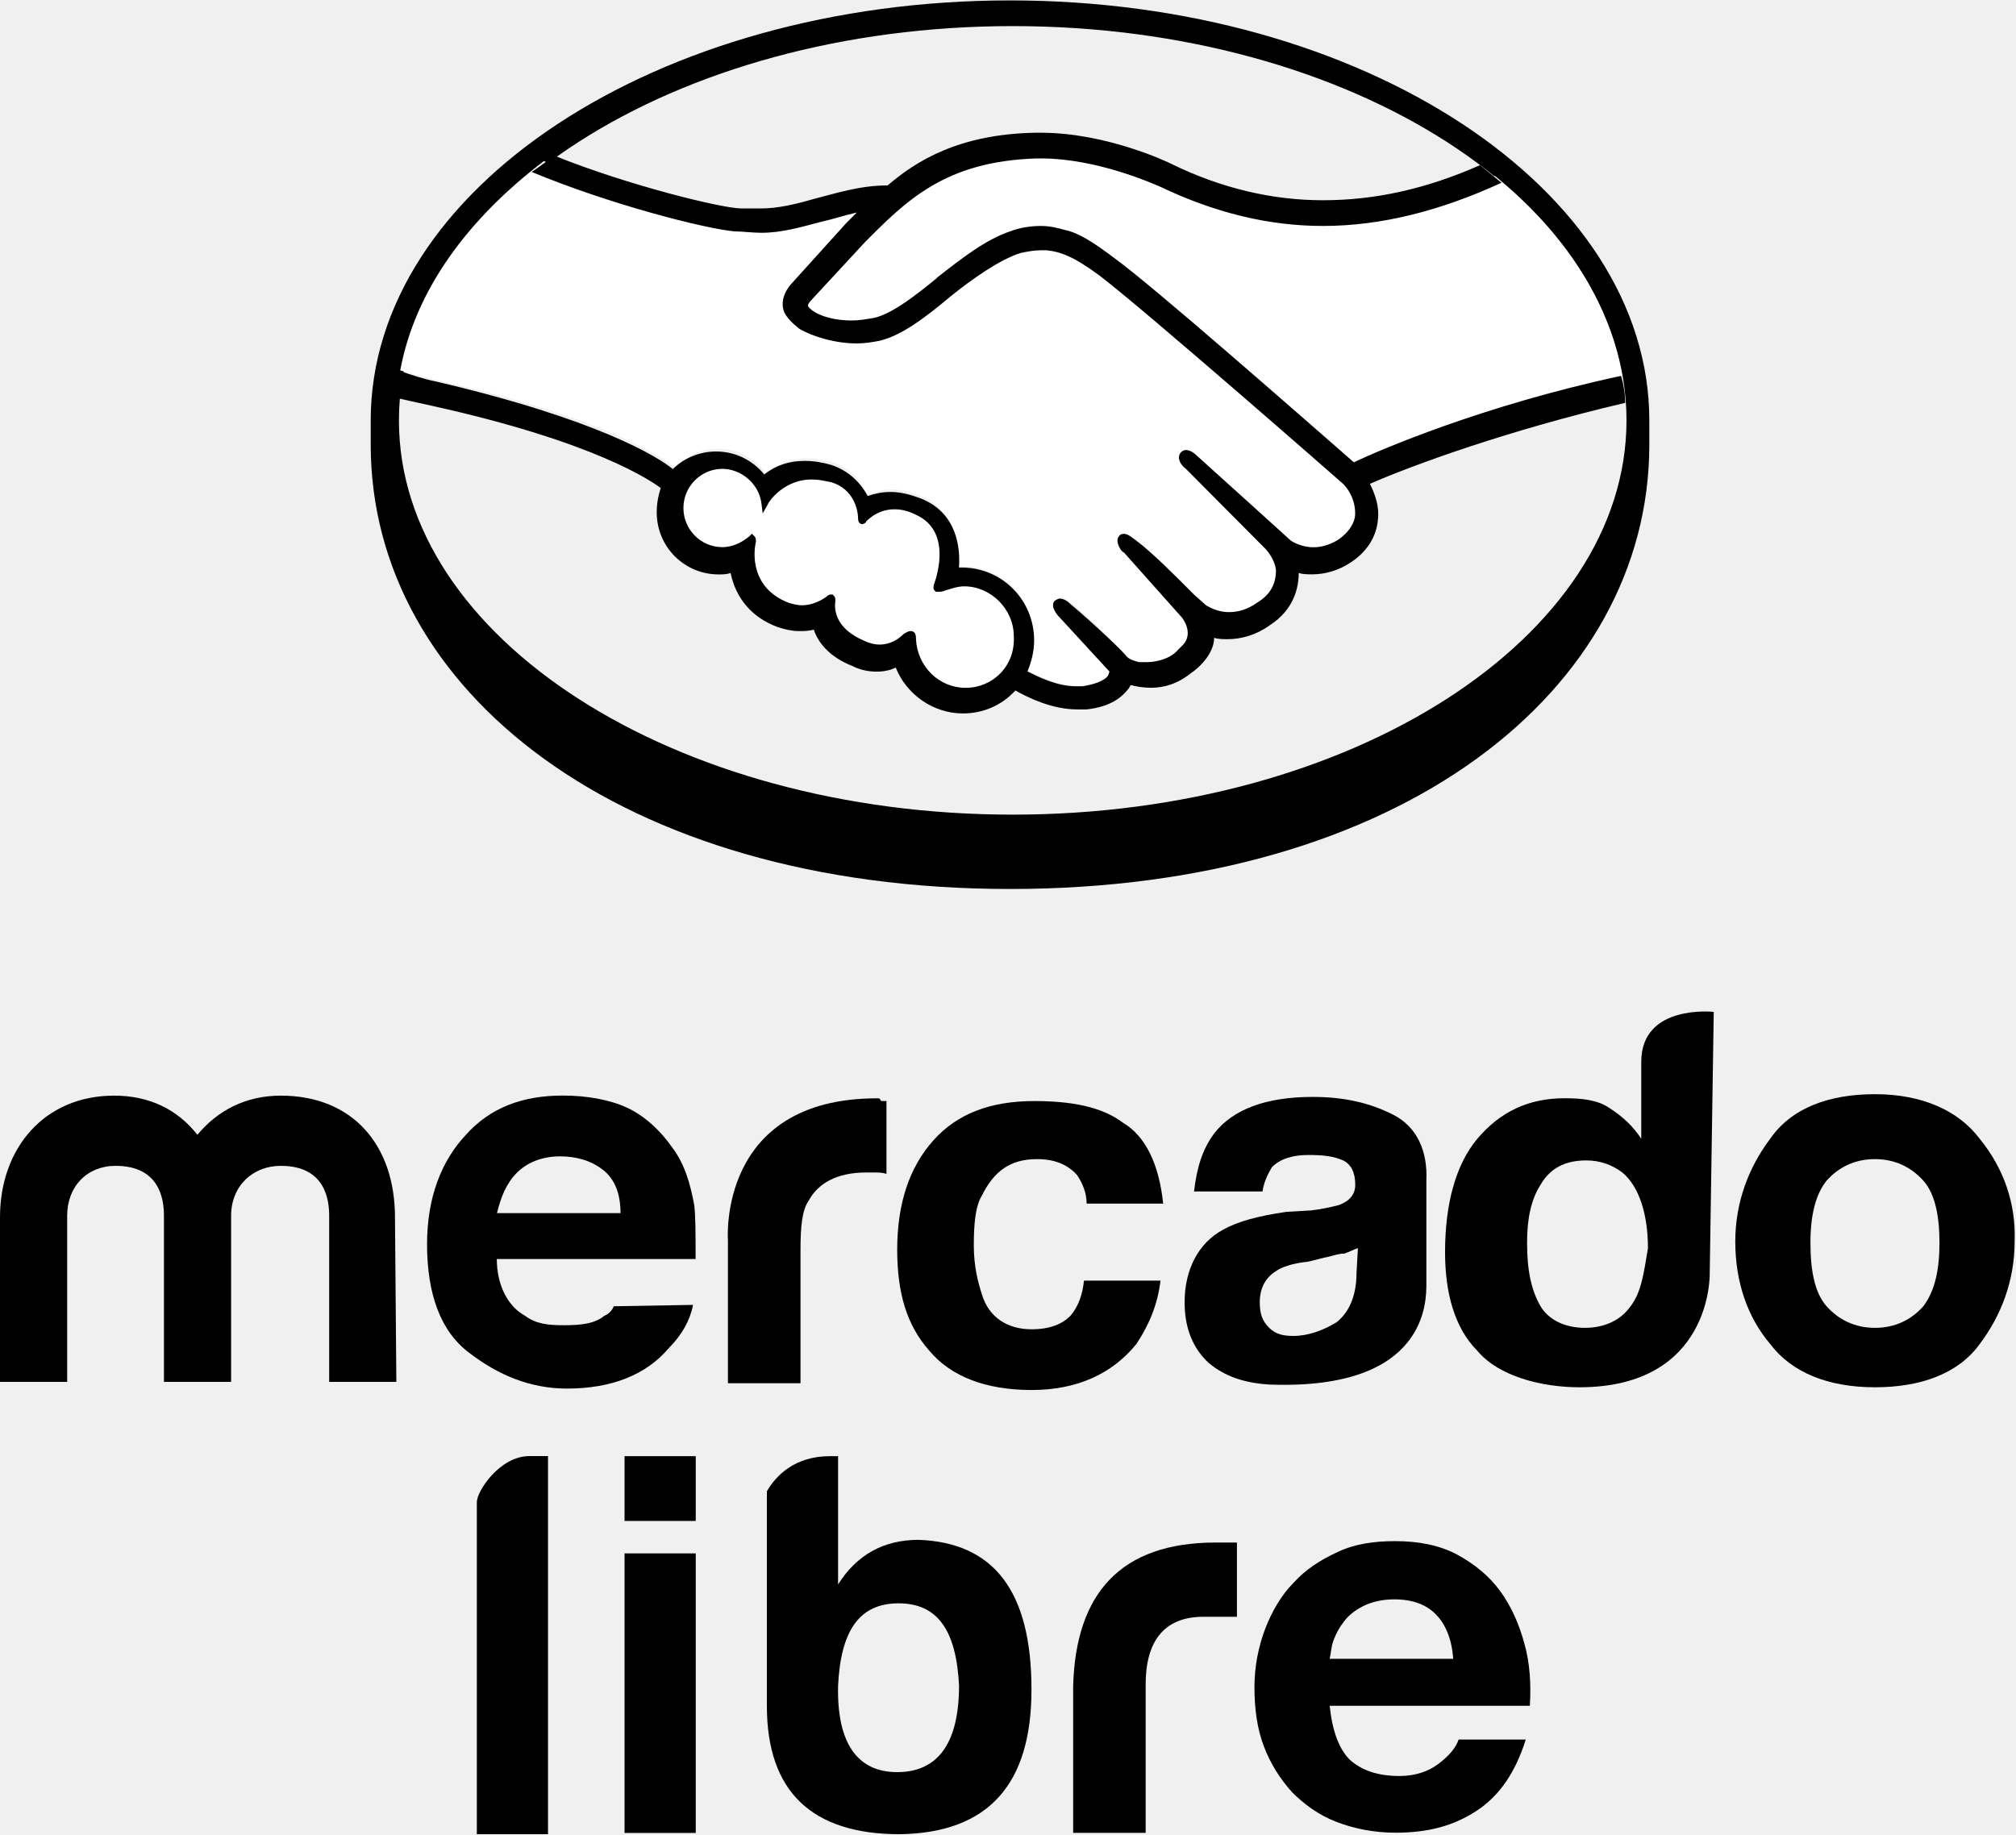
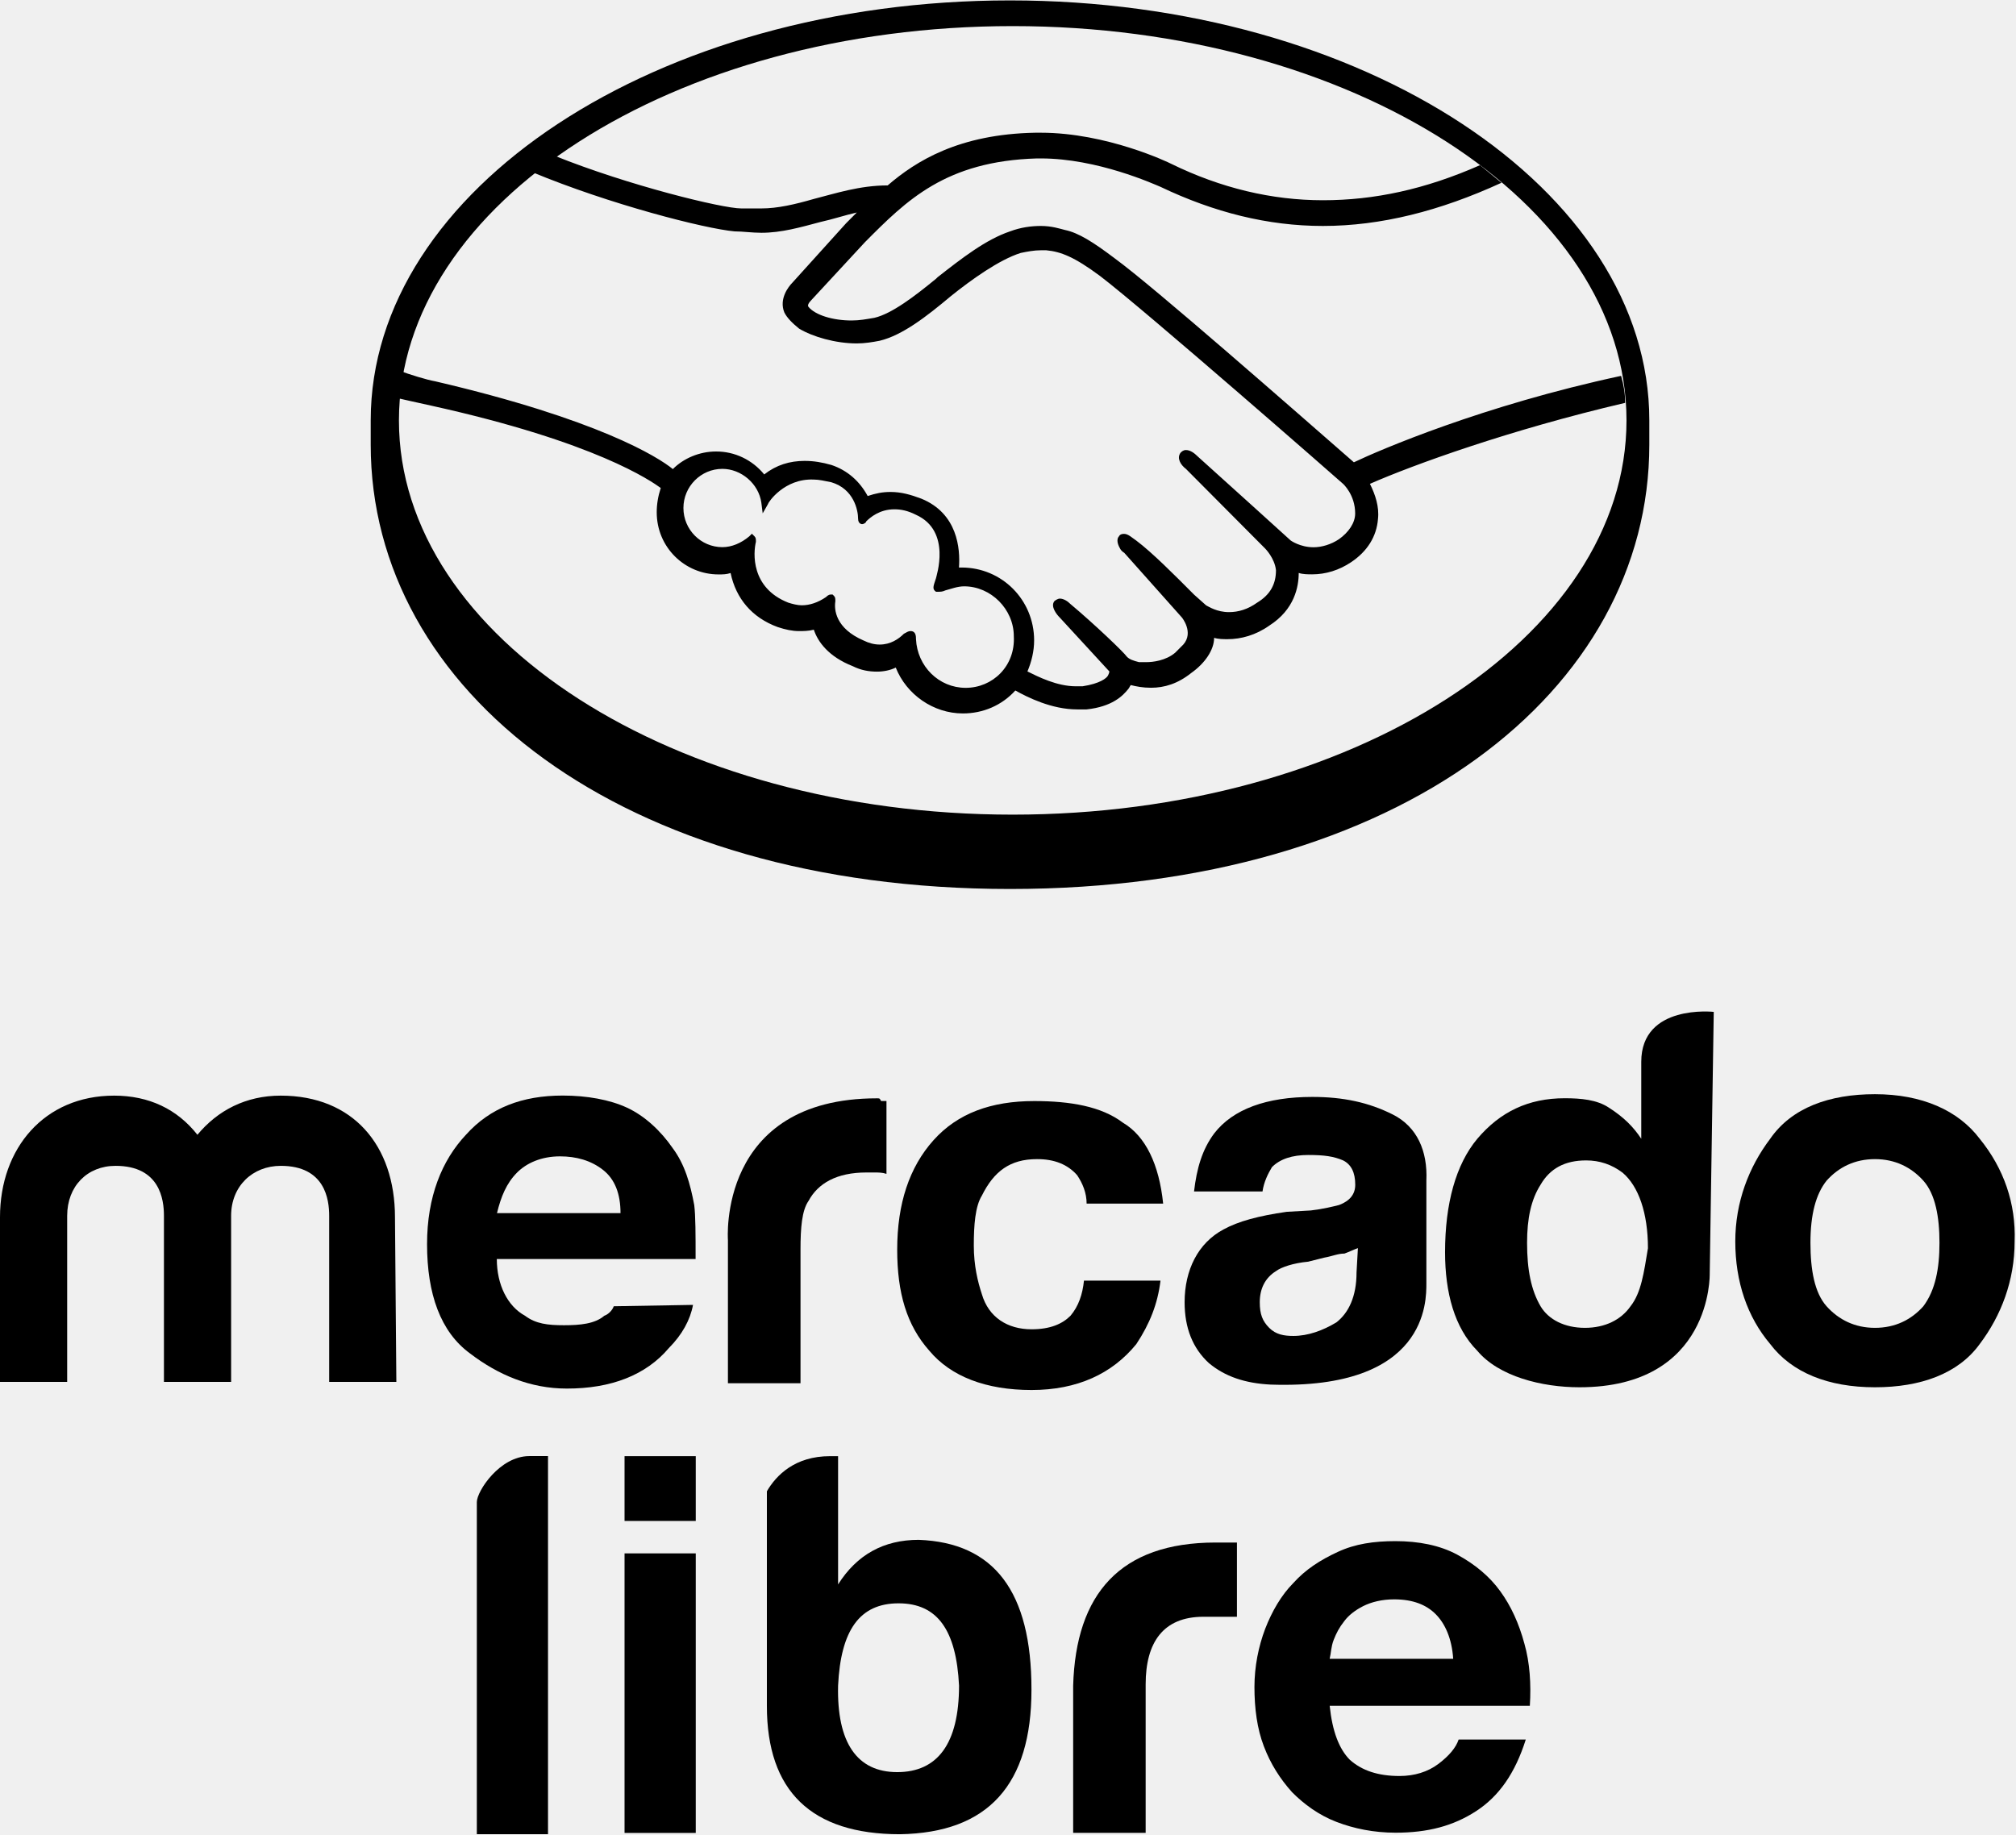
<svg xmlns="http://www.w3.org/2000/svg" width="78" height="71" viewBox="0 0 78 71" fill="none">
  <path d="M25.877 52.169C26.398 51.645 26.707 51.071 26.813 50.497L23.746 50.55C23.693 50.707 23.537 50.864 23.381 50.917C23.016 51.231 22.445 51.284 21.821 51.284C21.197 51.284 20.729 51.231 20.314 50.917C19.637 50.55 19.222 49.716 19.222 48.721H26.913C26.913 47.78 26.913 47.049 26.86 46.632C26.704 45.797 26.495 45.063 26.03 44.435C25.562 43.755 24.938 43.18 24.264 42.867C23.587 42.553 22.704 42.396 21.771 42.396C20.211 42.396 18.966 42.867 18.03 43.911C17.095 44.903 16.523 46.315 16.523 48.144C16.523 50.076 17.045 51.542 18.186 52.376C19.279 53.211 20.526 53.735 21.927 53.735C23.643 53.738 24.994 53.214 25.877 52.169ZM20.005 45.377C20.37 45.01 20.941 44.749 21.668 44.749C22.292 44.749 22.863 44.906 23.331 45.273C23.799 45.64 24.008 46.214 24.008 46.945H19.229C19.381 46.318 19.59 45.794 20.005 45.377Z" fill="black" />
  <path d="M39.078 34.402C54.201 34.402 63.813 26.721 63.813 17.209V16.267C63.813 7.332 52.744 0.016 39.078 0.016C25.412 0.016 14.343 7.332 14.343 16.267V17.209C14.343 26.721 24.008 34.402 39.078 34.402ZM39.181 1.01C52.276 1.01 62.93 7.856 62.93 16.267C62.93 24.679 52.279 31.525 39.181 31.525C26.083 31.525 15.435 24.682 15.435 16.271C15.435 7.859 26.086 1.01 39.181 1.01Z" fill="black" />
  <path d="M18.449 58.127V70.981H21.203V56.348H20.477C19.331 56.351 18.449 57.71 18.449 58.127Z" fill="black" />
  <path d="M53.889 43.13C52.953 42.659 51.967 42.449 50.772 42.449C49.006 42.449 47.705 42.92 46.978 43.861C46.51 44.489 46.301 45.22 46.198 46.108H48.847C48.9 45.74 49.056 45.427 49.212 45.166C49.524 44.852 49.992 44.696 50.616 44.696C51.24 44.696 51.602 44.749 51.967 44.906C52.279 45.063 52.435 45.376 52.435 45.847C52.435 46.214 52.226 46.474 51.811 46.631C51.602 46.685 51.187 46.788 50.719 46.842L49.783 46.895C48.691 47.052 47.911 47.262 47.34 47.576C46.354 48.1 45.833 49.145 45.833 50.396C45.833 51.388 46.145 52.172 46.769 52.746C47.393 53.27 48.173 53.531 49.159 53.581C55.24 53.791 55.187 50.34 55.187 49.662V45.69C55.24 44.539 54.825 43.601 53.889 43.13ZM52.485 49.242C52.485 50.183 52.173 50.81 51.705 51.174C51.184 51.488 50.613 51.698 50.042 51.698C49.677 51.698 49.365 51.645 49.106 51.385C48.847 51.124 48.741 50.861 48.741 50.393C48.741 49.869 48.95 49.452 49.365 49.192C49.574 49.035 50.042 48.878 50.613 48.825L51.237 48.668C51.549 48.614 51.758 48.511 52.017 48.511C52.173 48.457 52.382 48.354 52.538 48.3L52.485 49.242Z" fill="black" />
  <path d="M10.861 42.399C9.51 42.399 8.418 42.973 7.638 43.914C6.858 42.923 5.766 42.399 4.415 42.399C1.716 42.399 0 44.435 0 47.102V53.477H2.599V47.049C2.599 45.901 3.379 45.116 4.471 45.116C6.187 45.116 6.343 46.421 6.343 47.049V53.477H8.942V47.049C8.942 45.901 9.772 45.116 10.864 45.116C12.58 45.116 12.736 46.421 12.736 47.049V53.477H15.335L15.282 47.102C15.279 44.332 13.666 42.399 10.861 42.399Z" fill="black" />
  <path d="M41.677 45.48C41.886 45.794 42.042 46.161 42.042 46.578H45.003C44.847 45.063 44.326 43.965 43.443 43.444C42.613 42.816 41.415 42.609 40.014 42.609C38.351 42.609 37.053 43.08 36.117 44.125C35.181 45.169 34.713 46.581 34.713 48.357C34.713 50.029 35.078 51.284 35.961 52.276C36.791 53.267 38.145 53.791 39.911 53.791C41.677 53.791 43.028 53.164 43.964 52.015C44.485 51.231 44.794 50.447 44.9 49.559H41.939C41.886 50.083 41.73 50.55 41.418 50.917C41.106 51.231 40.638 51.441 39.911 51.441C38.975 51.441 38.248 50.971 37.989 50.083C37.833 49.612 37.677 48.985 37.677 48.2C37.677 47.416 37.73 46.685 37.989 46.268C38.457 45.326 39.081 44.856 40.12 44.856C40.794 44.853 41.312 45.063 41.677 45.48Z" fill="black" />
  <path d="M26.919 60.113H24.164V70.931H26.919V60.113Z" fill="black" />
  <path d="M63.501 41.091V44.068C63.189 43.598 62.824 43.234 62.253 42.867C61.785 42.553 61.161 42.5 60.537 42.5C59.133 42.5 58.044 43.024 57.158 44.068C56.328 45.06 55.91 46.575 55.91 48.458C55.91 50.026 56.275 51.385 57.158 52.273C57.988 53.264 59.651 53.685 61.108 53.685C66.253 53.685 66.15 49.295 66.15 49.295L66.306 39.158C66.306 39.158 63.501 38.844 63.501 41.091ZM63.086 50.55C62.721 51.074 62.1 51.385 61.321 51.385C60.541 51.385 59.916 51.071 59.605 50.55C59.239 49.923 59.083 49.138 59.083 48.094C59.083 47.152 59.239 46.421 59.605 45.847C59.969 45.22 60.541 44.906 61.37 44.906C61.891 44.906 62.356 45.063 62.774 45.377C63.398 45.901 63.76 46.945 63.76 48.304C63.604 49.242 63.501 50.026 63.086 50.55Z" fill="black" />
  <path d="M58.044 61.575C57.63 61.001 57.059 60.53 56.382 60.163C55.705 59.796 54.875 59.639 53.992 59.639C53.159 59.639 52.432 59.743 51.758 60.057C51.081 60.37 50.51 60.737 50.042 61.258C49.574 61.729 49.212 62.356 48.95 63.034C48.691 63.715 48.535 64.496 48.535 65.281C48.535 66.115 48.638 66.899 48.9 67.58C49.159 68.261 49.524 68.835 49.992 69.356C50.46 69.827 51.031 70.244 51.708 70.504C52.385 70.765 53.162 70.922 53.995 70.922C55.243 70.922 56.229 70.661 57.112 70.087C57.995 69.513 58.619 68.625 59.033 67.317H56.435C56.332 67.63 56.069 67.944 55.655 68.258C55.24 68.572 54.719 68.728 54.148 68.728C53.318 68.728 52.694 68.518 52.226 68.101C51.811 67.684 51.549 67.003 51.446 66.011H59.19C59.243 65.177 59.19 64.339 58.98 63.608C58.771 62.83 58.463 62.149 58.044 61.575ZM51.446 64.189C51.499 63.978 51.499 63.718 51.602 63.458C51.705 63.197 51.811 62.987 52.017 62.727C52.173 62.516 52.432 62.309 52.744 62.153C53.056 61.996 53.471 61.892 53.939 61.892C54.666 61.892 55.187 62.102 55.548 62.466C55.913 62.833 56.172 63.407 56.225 64.192H51.446V64.189Z" fill="black" />
  <path d="M76.596 44.068C75.766 42.97 74.362 42.343 72.543 42.343C70.777 42.343 69.32 42.867 68.49 44.068C67.66 45.166 67.139 46.525 67.139 48.04C67.139 49.609 67.607 50.968 68.49 52.012C69.32 53.11 70.724 53.685 72.543 53.685C74.309 53.685 75.766 53.161 76.596 52.012C77.426 50.914 77.947 49.556 77.947 48.04C78 46.578 77.532 45.22 76.596 44.068ZM74.415 50.55C73.947 51.074 73.323 51.385 72.543 51.385C71.763 51.385 71.139 51.071 70.671 50.55C70.203 50.026 70.047 49.138 70.047 48.094C70.047 46.996 70.256 46.211 70.671 45.69C71.139 45.166 71.763 44.856 72.543 44.856C73.323 44.856 73.947 45.17 74.415 45.69C74.883 46.214 75.039 47.102 75.039 48.094C75.039 49.085 74.883 49.923 74.415 50.55Z" fill="black" />
  <path d="M35.543 59.589C34.192 59.589 33.153 60.163 32.426 61.315V56.351H32.114C30.763 56.351 30.036 57.082 29.671 57.71V66.018C29.671 69.309 31.387 70.981 34.816 70.981C38.245 70.928 39.908 69.049 39.908 65.39C39.911 61.575 38.454 59.696 35.543 59.589ZM34.713 68.578C33.153 68.578 32.376 67.43 32.426 65.233C32.529 63.09 33.256 62.046 34.766 62.046C36.276 62.046 37 63.09 37.106 65.233C37.103 67.48 36.273 68.578 34.713 68.578Z" fill="black" />
  <path d="M30.972 53.528V48.354C30.972 47.519 31.025 46.839 31.284 46.471C31.649 45.791 32.376 45.373 33.518 45.373H33.83C33.986 45.373 34.142 45.373 34.298 45.427V42.606H34.089C34.036 42.503 34.036 42.503 33.933 42.503C27.749 42.503 28.164 47.99 28.164 47.99V53.528H30.972Z" fill="black" />
  <path d="M41.521 65.233V70.928H44.326V65.18C44.326 63.561 45.003 62.566 46.56 62.566H47.858V59.693H47.028C43.34 59.696 41.624 61.679 41.521 65.233Z" fill="black" />
  <path d="M26.919 56.351H24.164V58.858H26.919V56.351Z" fill="black" />
-   <path d="M31.284 11.461C31.284 11.461 31.025 11.721 31.181 11.932C31.546 12.402 32.688 12.663 33.883 12.402C34.56 12.245 35.493 11.514 36.326 10.834C37.262 10.102 38.198 9.318 39.131 9.058C40.117 8.744 40.741 8.901 41.159 9.004C41.627 9.161 42.145 9.475 43.031 10.102C44.641 11.304 51.19 17.052 52.332 18.047C53.215 17.629 57.268 15.904 62.778 14.649C62.309 11.721 60.544 9.004 57.842 6.811C54.101 8.38 49.474 9.215 44.953 7.022C44.953 7.022 42.51 5.873 40.067 5.923C36.482 6.027 34.975 7.542 33.312 9.215L31.284 11.461Z" fill="white" />
-   <path d="M52.07 18.674C52.017 18.621 44.379 11.932 42.663 10.627C41.677 9.896 41.103 9.685 40.532 9.582C40.22 9.528 39.805 9.582 39.493 9.685C38.713 9.896 37.621 10.627 36.688 11.358C35.702 12.142 34.816 12.873 33.986 13.03C32.894 13.29 31.596 12.976 31.025 12.559C30.766 12.402 30.61 12.192 30.504 11.985C30.295 11.461 30.713 11.044 30.763 10.994L32.841 8.694L33.568 7.963C32.891 8.066 32.27 8.223 31.646 8.38C30.866 8.59 30.139 8.797 29.412 8.797C29.1 8.797 27.437 8.537 27.125 8.43C25.203 7.906 23.54 7.386 21.044 6.234C18.084 8.481 16.055 11.251 15.485 14.335C15.899 14.438 16.627 14.649 16.889 14.702C23.643 16.217 25.721 17.786 26.139 18.1C26.554 17.629 27.125 17.369 27.802 17.369C28.529 17.369 29.206 17.736 29.621 18.31C29.986 17.996 30.557 17.736 31.231 17.736C31.543 17.736 31.855 17.789 32.217 17.893C32.997 18.153 33.359 18.677 33.568 19.148C33.827 19.044 34.139 18.938 34.504 18.938C34.869 18.938 35.231 19.041 35.646 19.198C36.894 19.722 37.1 20.974 36.997 21.915H37.256C38.763 21.915 39.958 23.117 39.958 24.632C39.958 25.103 39.855 25.52 39.646 25.887C40.061 26.097 41.05 26.618 41.986 26.515C42.713 26.411 42.972 26.201 43.078 26.044C43.131 25.94 43.234 25.834 43.131 25.73L41.209 23.587C41.209 23.587 40.897 23.273 41 23.17C41.103 23.066 41.312 23.223 41.468 23.327C42.454 24.161 43.599 25.366 43.599 25.366C43.599 25.366 43.702 25.523 44.12 25.627C44.485 25.68 45.159 25.627 45.627 25.259C45.73 25.156 45.886 25.049 45.939 24.946C46.407 24.318 45.886 23.691 45.886 23.691L43.652 21.184C43.652 21.184 43.34 20.87 43.443 20.767C43.546 20.663 43.755 20.82 43.911 20.924C44.638 21.498 45.627 22.543 46.56 23.484C46.769 23.641 47.599 24.165 48.691 23.43C49.368 22.96 49.521 22.439 49.471 22.018C49.418 21.495 49.003 21.077 49.003 21.077L45.989 17.993C45.989 17.993 45.677 17.733 45.78 17.576C45.883 17.472 46.092 17.629 46.248 17.733C47.234 18.567 49.833 20.974 49.833 20.974C49.886 20.974 50.769 21.655 51.911 20.92C52.325 20.66 52.588 20.293 52.588 19.822C52.641 19.145 52.07 18.674 52.07 18.674Z" fill="white" />
-   <path d="M37.362 22.593C36.894 22.593 36.376 22.853 36.323 22.853C36.27 22.853 36.323 22.643 36.376 22.539C36.429 22.436 37.053 20.553 35.546 19.876C34.404 19.352 33.674 19.929 33.468 20.189C33.415 20.243 33.365 20.243 33.365 20.189C33.365 19.876 33.209 18.934 32.17 18.621C30.716 18.15 29.83 19.195 29.571 19.562C29.468 18.727 28.791 18.1 27.908 18.1C26.972 18.1 26.245 18.831 26.245 19.772C26.245 20.713 26.972 21.444 27.908 21.444C28.376 21.444 28.738 21.288 29.05 20.974V21.027C28.997 21.444 28.841 22.96 30.401 23.534C31.025 23.794 31.543 23.587 32.011 23.273C32.167 23.17 32.167 23.22 32.167 23.327C32.114 23.694 32.167 24.528 33.362 24.999C34.245 25.366 34.766 24.999 35.078 24.685C35.234 24.528 35.287 24.582 35.287 24.789C35.34 25.887 36.273 26.775 37.365 26.775C38.507 26.775 39.443 25.834 39.443 24.685C39.443 23.537 38.507 22.593 37.362 22.593Z" fill="white" />
  <path d="M52.382 17.89C50.045 15.85 44.638 11.097 43.131 9.999C42.301 9.372 41.727 9.008 41.209 8.901C41 8.848 40.688 8.744 40.273 8.744C39.908 8.744 39.493 8.797 39.078 8.954C38.142 9.268 37.206 9.999 36.273 10.73L36.22 10.783C35.39 11.464 34.504 12.142 33.83 12.299C33.518 12.352 33.259 12.402 32.947 12.402C32.22 12.402 31.543 12.192 31.284 11.878C31.231 11.825 31.284 11.721 31.387 11.618L33.465 9.372C35.075 7.753 36.582 6.237 40.117 6.131H40.273C42.457 6.131 44.638 7.122 44.897 7.229C46.975 8.22 49.053 8.744 51.184 8.744C53.417 8.744 55.705 8.17 58.094 7.072C57.835 6.862 57.523 6.601 57.264 6.391C55.133 7.332 53.159 7.749 51.184 7.749C49.209 7.749 47.234 7.279 45.312 6.338C45.209 6.284 42.819 5.136 40.27 5.136H40.061C37.1 5.189 35.437 6.234 34.345 7.175C33.253 7.175 32.317 7.489 31.487 7.699C30.76 7.909 30.083 8.066 29.459 8.066H28.679C27.952 8.066 24.314 7.178 21.456 6.027C21.144 6.237 20.885 6.444 20.573 6.654C23.587 7.909 27.278 8.851 28.42 8.954C28.732 8.954 29.097 9.008 29.459 9.008C30.239 9.008 30.966 8.797 31.746 8.59C32.214 8.487 32.682 8.33 33.15 8.223L32.735 8.64L30.657 10.94C30.501 11.097 30.136 11.568 30.345 12.088C30.448 12.299 30.657 12.506 30.916 12.716C31.437 13.03 32.32 13.29 33.15 13.29C33.462 13.29 33.774 13.237 34.033 13.187C34.916 12.976 35.852 12.245 36.788 11.461C37.568 10.834 38.66 10.049 39.49 9.789C39.749 9.735 40.011 9.685 40.27 9.685H40.479C41.05 9.739 41.571 9.946 42.557 10.677C44.273 11.982 51.911 18.671 51.964 18.724C51.964 18.724 52.432 19.142 52.432 19.872C52.432 20.24 52.173 20.604 51.808 20.864C51.496 21.074 51.131 21.178 50.822 21.178C50.301 21.178 49.939 20.917 49.939 20.917C49.939 20.917 47.29 18.514 46.354 17.676C46.198 17.519 46.042 17.416 45.886 17.416C45.783 17.416 45.73 17.469 45.677 17.519C45.521 17.73 45.677 17.99 45.886 18.147L48.953 21.231C48.953 21.231 49.318 21.598 49.368 22.066C49.368 22.59 49.159 23.007 48.641 23.32C48.276 23.581 47.914 23.688 47.549 23.688C47.081 23.688 46.769 23.477 46.666 23.427L46.198 23.01C45.418 22.226 44.588 21.391 43.964 20.92C43.808 20.817 43.652 20.66 43.496 20.66C43.443 20.66 43.34 20.66 43.287 20.764C43.234 20.817 43.184 20.974 43.34 21.234C43.393 21.338 43.496 21.391 43.496 21.391L45.73 23.898C45.73 23.898 46.198 24.472 45.783 24.943L45.68 25.046L45.471 25.256C45.106 25.57 44.588 25.623 44.379 25.623H44.067C43.858 25.57 43.702 25.52 43.599 25.413C43.496 25.256 42.351 24.158 41.415 23.374C41.312 23.27 41.156 23.164 41 23.164C40.947 23.164 40.844 23.217 40.791 23.267C40.635 23.477 40.894 23.791 41 23.895L42.922 25.984C42.922 25.984 42.922 26.038 42.869 26.141C42.816 26.245 42.557 26.455 41.883 26.558H41.624C40.897 26.558 40.17 26.191 39.752 25.984C39.908 25.617 40.011 25.2 40.011 24.783C40.011 23.214 38.763 21.962 37.206 21.962H37.103C37.156 21.231 37.05 19.872 35.649 19.298C35.234 19.142 34.869 19.038 34.454 19.038C34.142 19.038 33.883 19.091 33.571 19.195C33.259 18.621 32.791 18.203 32.167 17.993C31.802 17.89 31.49 17.836 31.128 17.836C30.557 17.836 30.036 17.993 29.568 18.36C29.11 17.796 28.423 17.466 27.696 17.472C27.072 17.472 26.448 17.733 26.033 18.153C25.462 17.683 23.122 16.221 16.835 14.755C16.523 14.702 15.85 14.495 15.431 14.338C15.379 14.652 15.329 15.019 15.275 15.383C15.275 15.383 16.417 15.643 16.68 15.697C23.072 17.108 25.203 18.624 25.565 18.884C25.462 19.198 25.409 19.512 25.409 19.825C25.409 21.184 26.501 22.229 27.799 22.229C27.955 22.229 28.111 22.229 28.267 22.175C28.476 23.167 29.097 23.901 30.086 24.265C30.398 24.368 30.657 24.422 30.916 24.422C31.072 24.422 31.281 24.422 31.487 24.368C31.643 24.839 32.058 25.413 32.994 25.78C33.306 25.937 33.618 25.991 33.93 25.991C34.189 25.991 34.451 25.937 34.657 25.834C35.072 26.878 36.111 27.609 37.256 27.609C38.036 27.609 38.763 27.296 39.284 26.721C39.752 26.982 40.688 27.453 41.674 27.453H42.039C43.025 27.349 43.443 26.929 43.649 26.668C43.702 26.615 43.702 26.565 43.752 26.511C43.961 26.565 44.22 26.615 44.532 26.615C45.053 26.615 45.571 26.458 46.092 26.041C46.613 25.674 46.975 25.153 46.975 24.682C47.131 24.735 47.34 24.735 47.496 24.735C48.017 24.735 48.588 24.579 49.106 24.212C50.092 23.584 50.248 22.696 50.248 22.172C50.404 22.226 50.613 22.226 50.769 22.226C51.29 22.226 51.808 22.069 52.276 21.755C52.9 21.338 53.261 20.764 53.315 20.083C53.368 19.612 53.212 19.142 53.003 18.724C54.666 17.993 58.406 16.635 62.877 15.59C62.877 15.223 62.824 14.909 62.721 14.545C57.371 15.693 53.368 17.419 52.382 17.89ZM37.362 26.618C36.323 26.618 35.49 25.783 35.44 24.735C35.44 24.632 35.44 24.422 35.231 24.422C35.128 24.422 35.075 24.475 34.972 24.525C34.763 24.735 34.451 24.943 34.036 24.943C33.827 24.943 33.621 24.889 33.412 24.786C32.32 24.315 32.27 23.584 32.32 23.27C32.32 23.167 32.32 23.113 32.267 23.06L32.214 23.007H32.161C32.108 23.007 32.058 23.007 31.952 23.11C31.64 23.32 31.328 23.424 31.016 23.424C30.86 23.424 30.651 23.371 30.495 23.32C29.041 22.746 29.144 21.388 29.247 20.967C29.247 20.864 29.247 20.811 29.194 20.757L29.091 20.654L28.988 20.757C28.676 21.018 28.311 21.174 27.949 21.174C27.119 21.174 26.442 20.494 26.442 19.659C26.442 18.825 27.119 18.144 27.949 18.144C28.676 18.144 29.353 18.718 29.456 19.449L29.509 19.866L29.718 19.499C29.718 19.446 30.342 18.508 31.484 18.558C31.693 18.558 31.899 18.611 32.161 18.661C33.044 18.922 33.2 19.759 33.2 20.073C33.2 20.284 33.356 20.284 33.356 20.284C33.409 20.284 33.512 20.23 33.512 20.18C33.668 20.023 34.033 19.709 34.604 19.709C34.863 19.709 35.125 19.763 35.434 19.919C36.838 20.547 36.214 22.323 36.214 22.376C36.111 22.69 36.058 22.793 36.214 22.9H36.317C36.37 22.9 36.473 22.9 36.576 22.847C36.785 22.793 37.044 22.69 37.303 22.69C38.342 22.69 39.225 23.578 39.225 24.622C39.287 25.78 38.404 26.618 37.362 26.618Z" fill="black" />
</svg>
